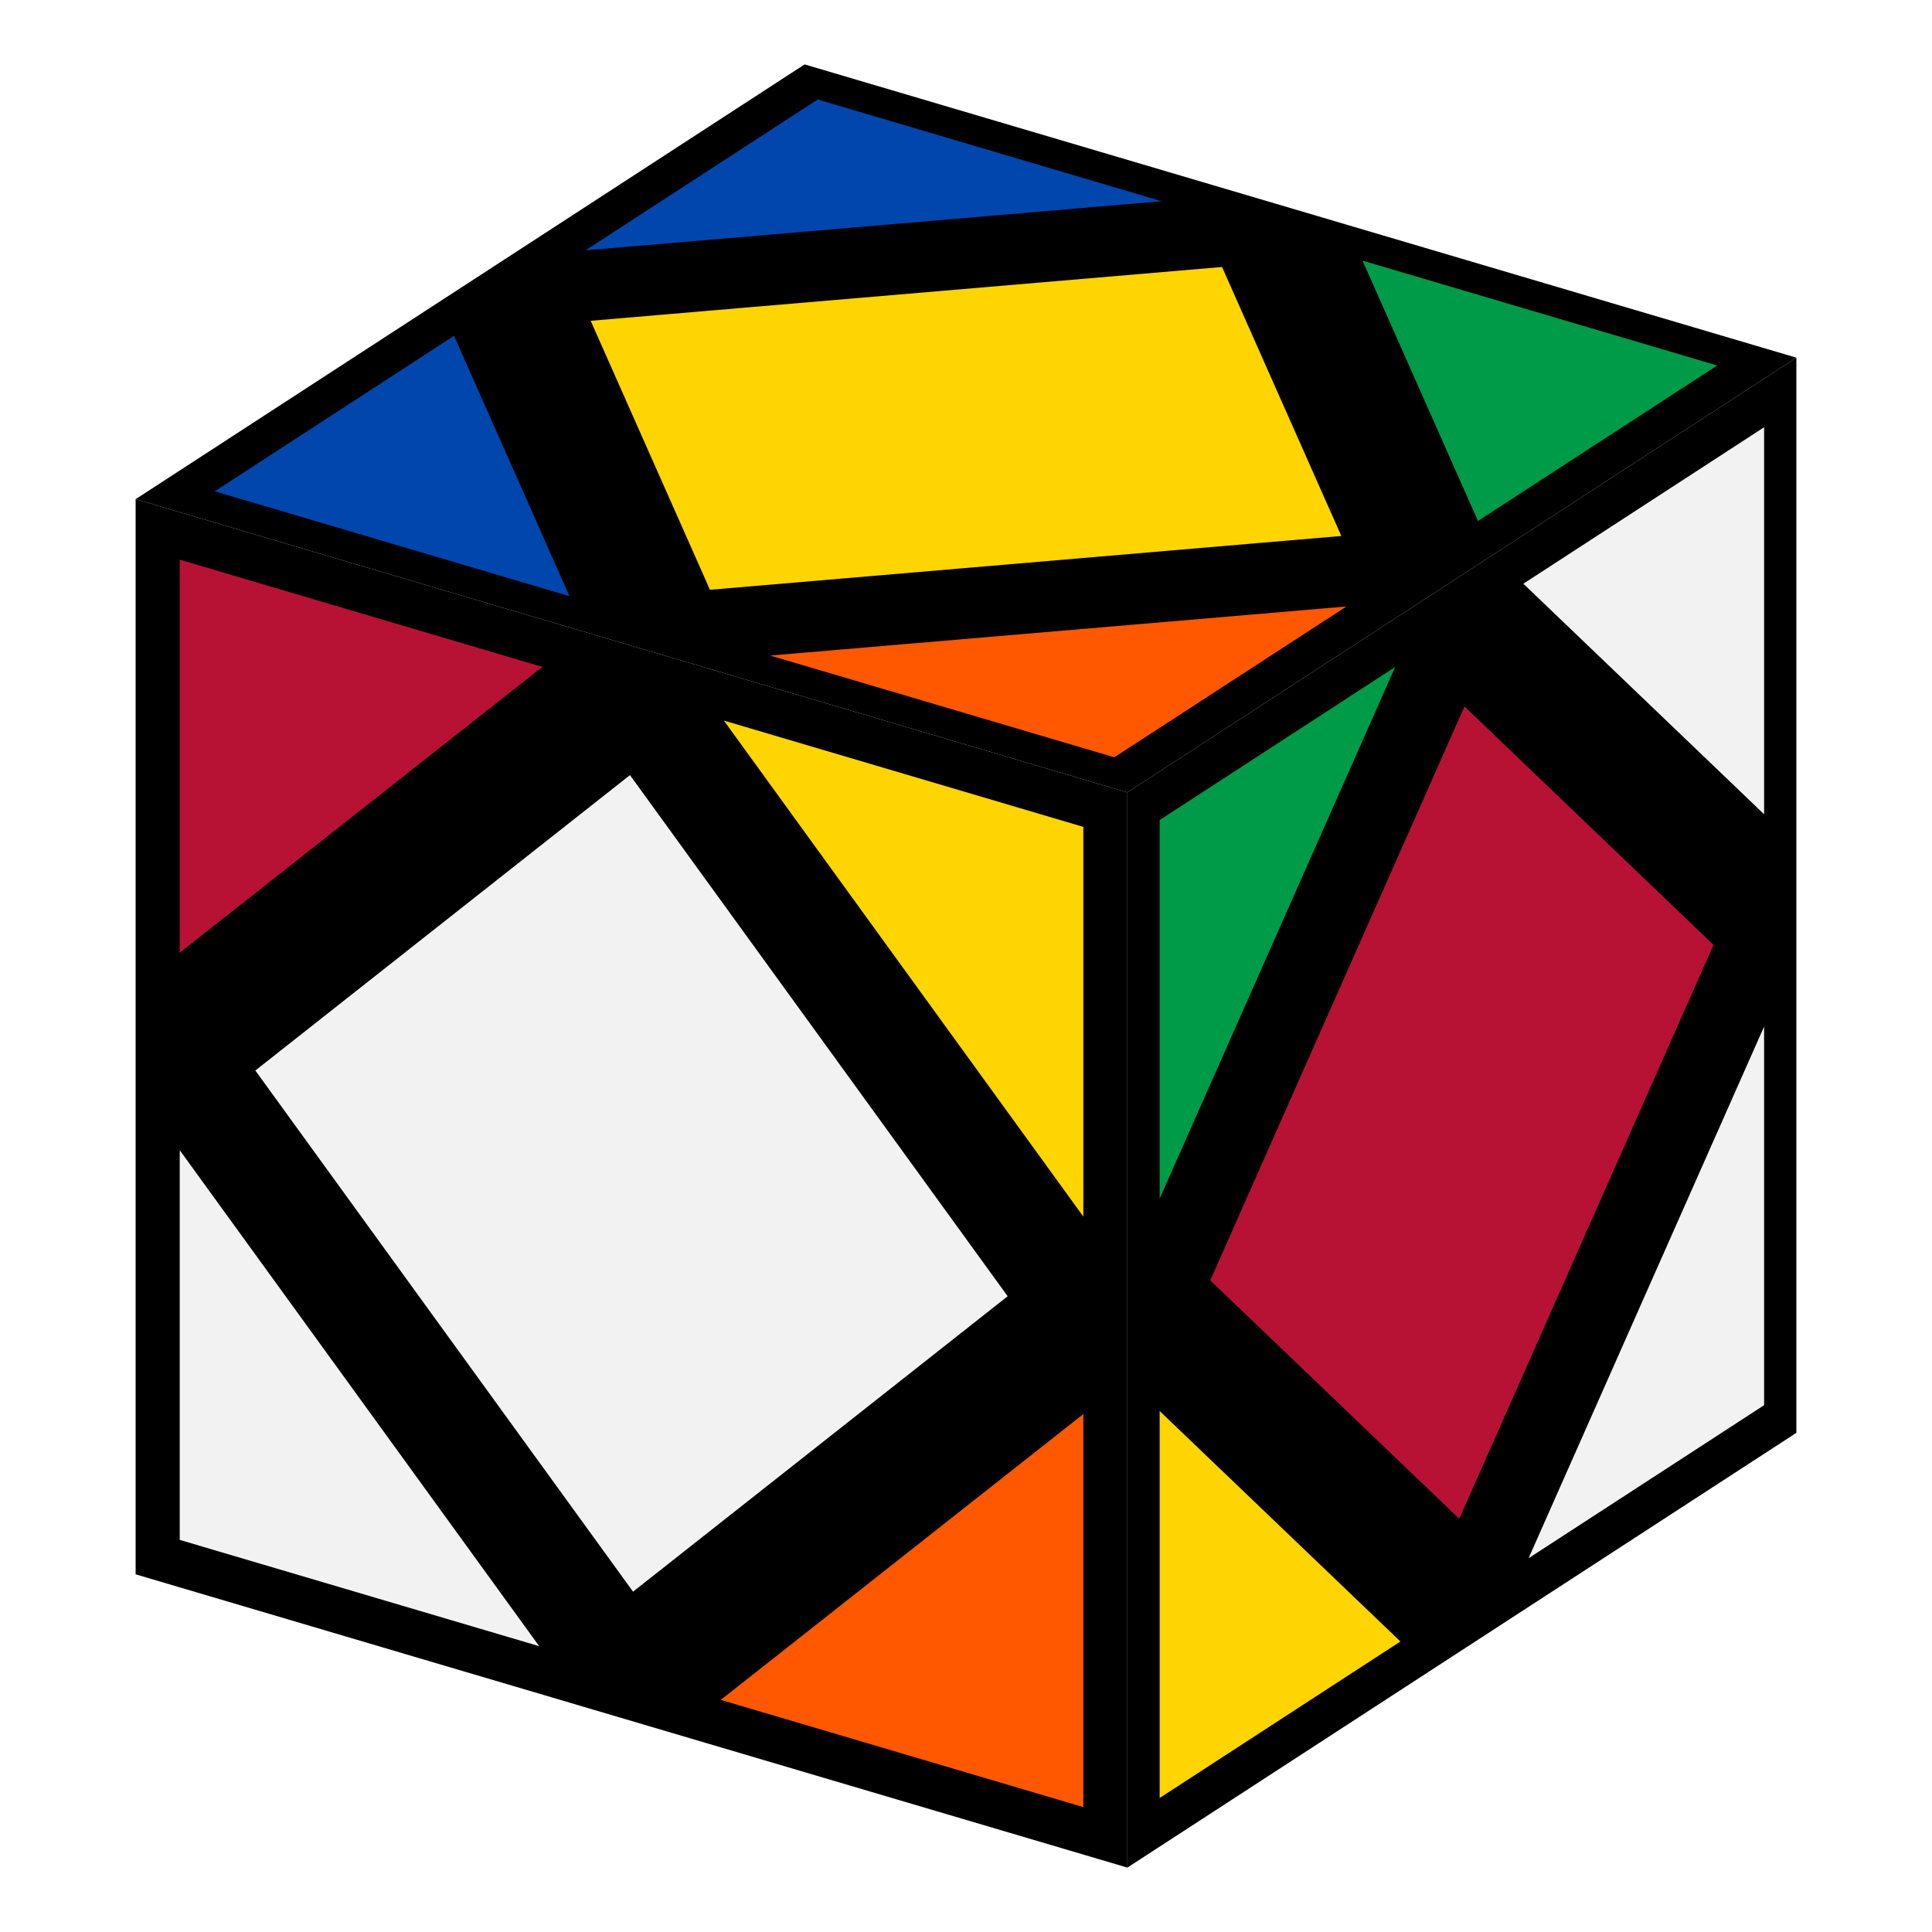
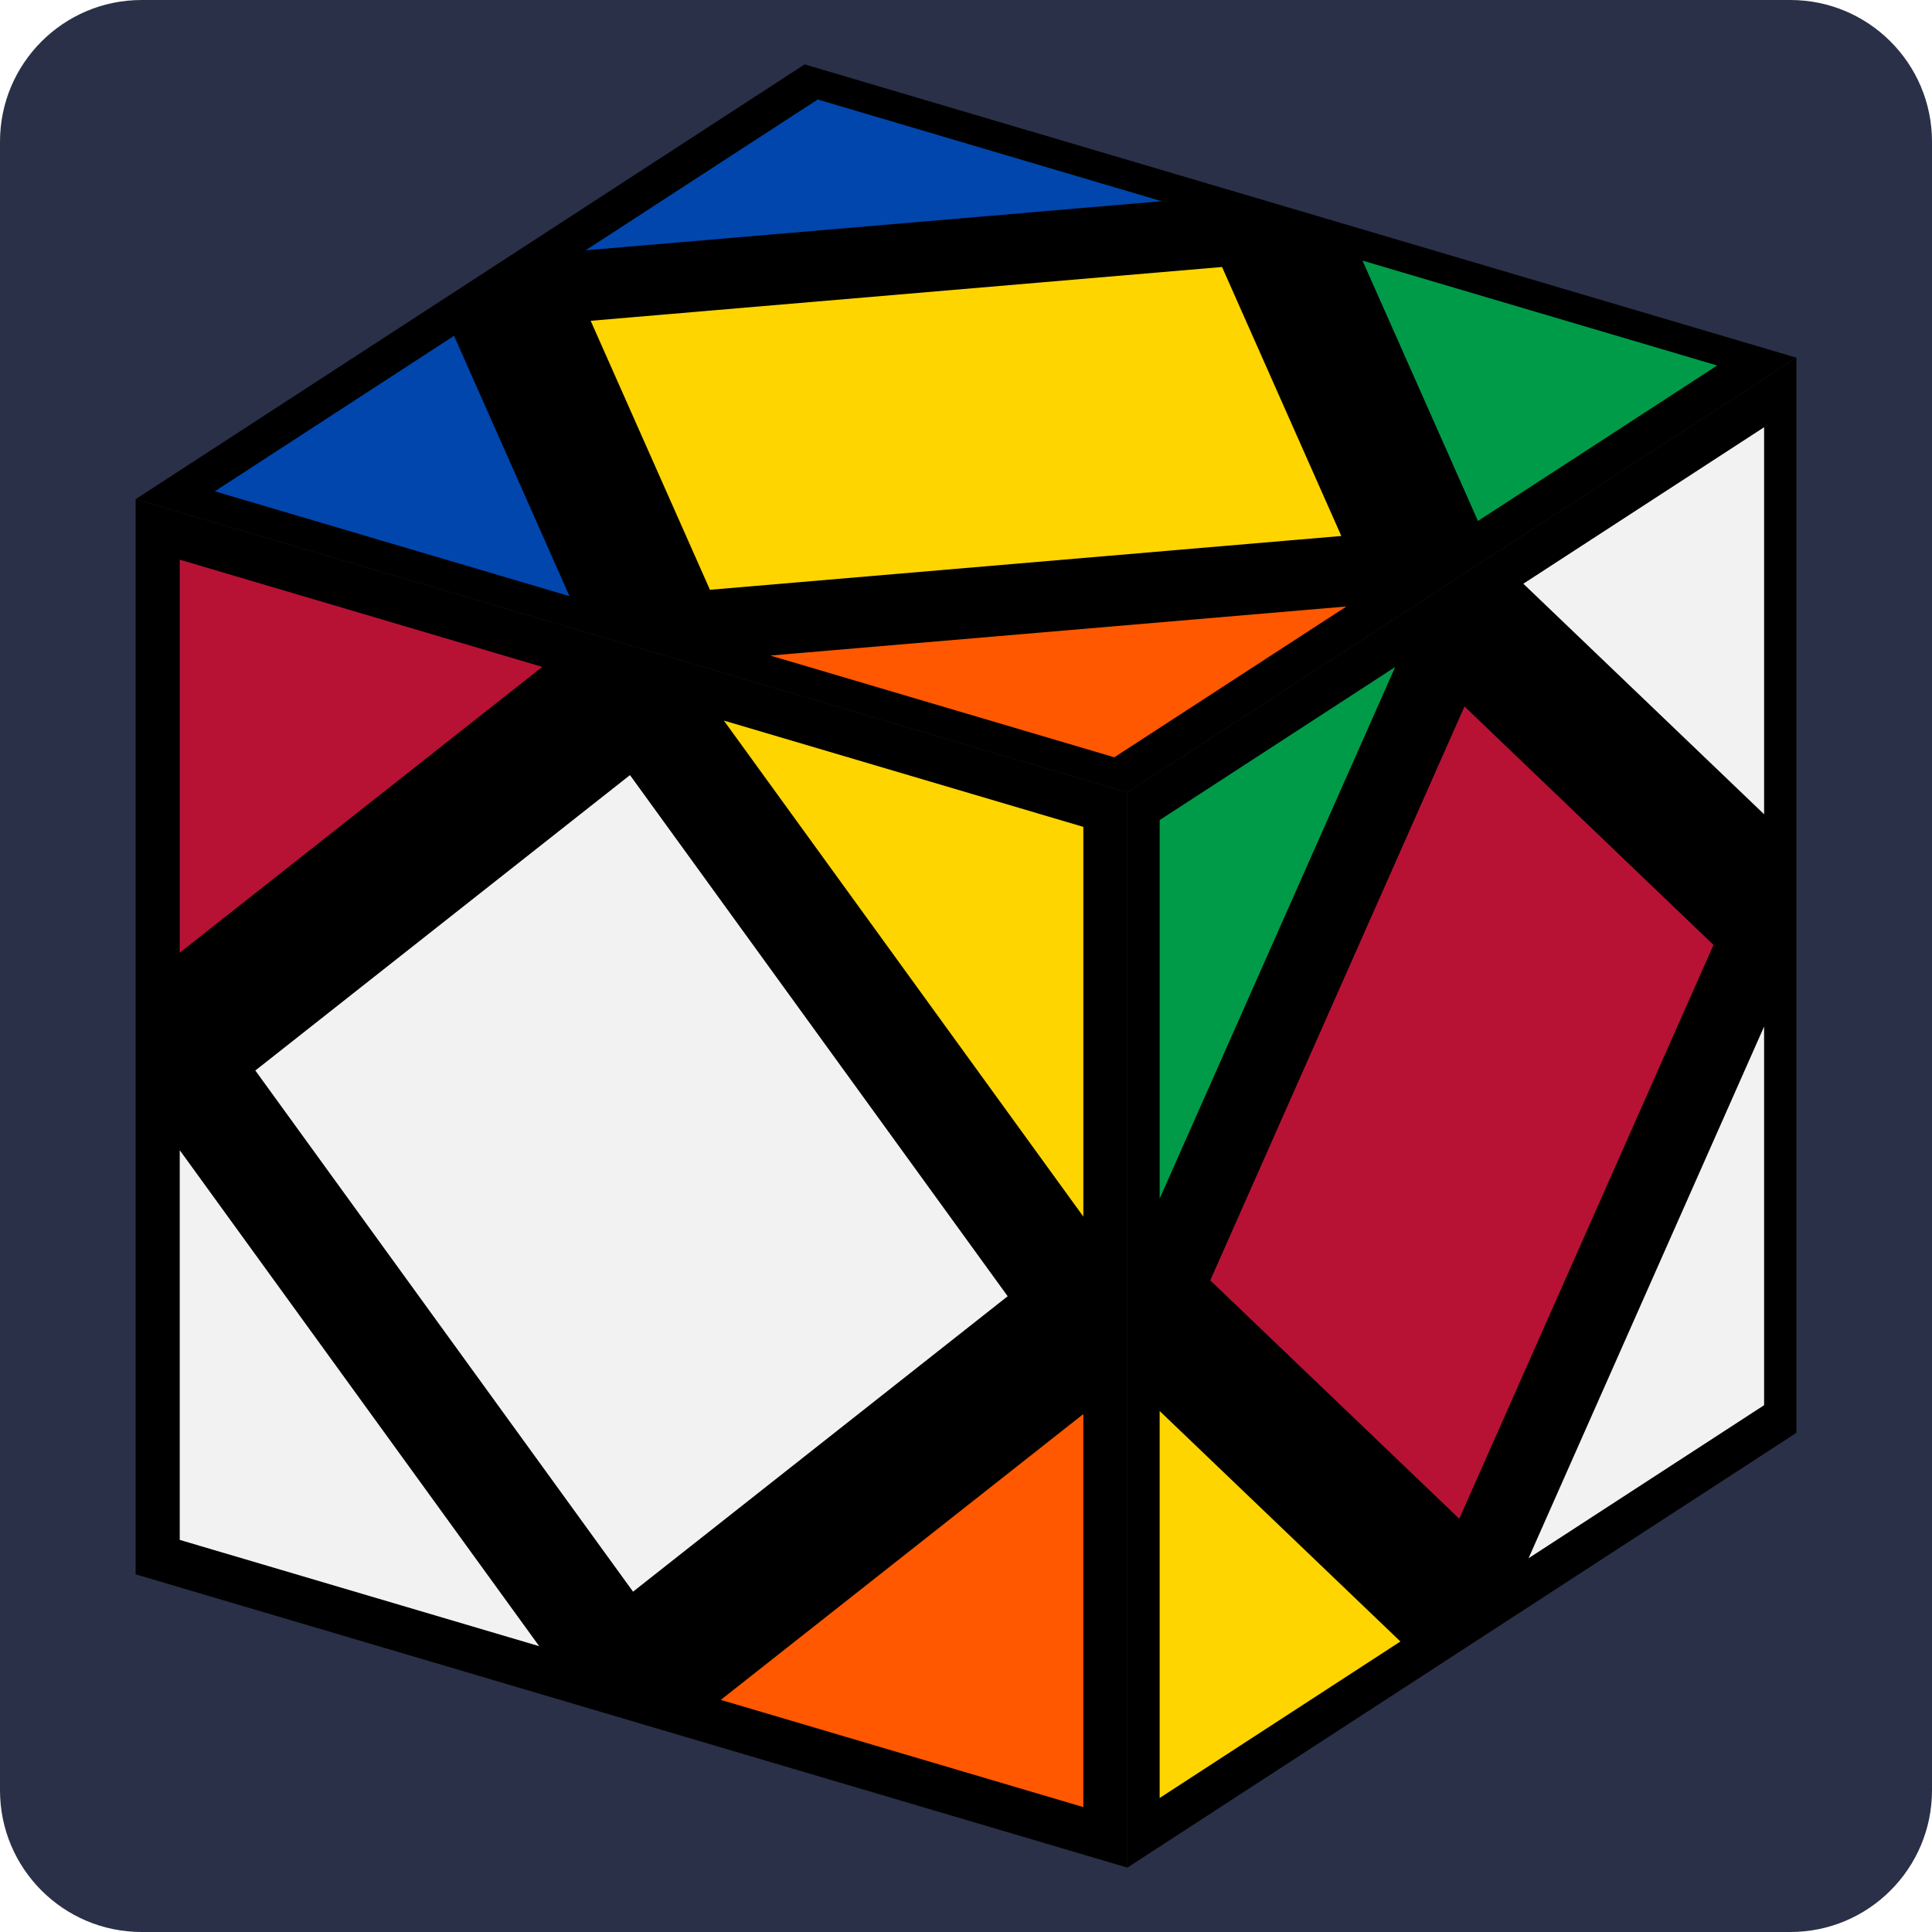
<svg xmlns="http://www.w3.org/2000/svg" viewBox="0 0 300 300" role="img" aria-label="Sarah Adv · Sledge y2 z' Sledge y2 Sledge z' case, Skewb">
+   <rect x="0" y="0" width="300" height="300" rx="22" fill="#2a3048" />
  <path d="M278.94 55.54L175.06 123.04L21.06 77.51L124.94 10.00Z" fill="#000000" />
  <path d="M175.06 290.00L175.06 123.04L21.06 77.51L21.06 244.46Z" fill="#000000" />
  <path d="M175.06 290.00L175.06 123.04L278.94 55.54L278.94 222.49Z" fill="#000000" />
  <path d="M126.78 14.14L86.26 40.47L186.83 31.90Z" fill="#0046ad" stroke="#000000" stroke-width="2.4" stroke-linejoin="round" />
  <path d="M275.13 218.85L275.13 153.73L234.62 245.17Z" fill="#f2f2f2" stroke="#000000" stroke-width="2.4" stroke-linejoin="round" />
  <path d="M26.71 240.01L86.77 257.77L26.71 174.90Z" fill="#f2f2f2" stroke="#000000" stroke-width="2.4" stroke-linejoin="round" />
  <path d="M269.48 56.34L228.97 82.67L209.42 38.58Z" fill="#009b48" stroke="#000000" stroke-width="2.4" stroke-linejoin="round" />
  <path d="M275.13 64.13L234.62 90.46L275.13 129.25Z" fill="#f2f2f2" stroke="#000000" stroke-width="2.4" stroke-linejoin="round" />
  <path d="M210.06 84.28L109.49 92.85L89.94 48.76L190.51 40.19Z" fill="#ffd500" stroke="#000000" stroke-width="2.4" stroke-linejoin="round" />
  <path d="M186.49 199.10L227.00 107.65L267.51 146.44L227.00 237.88Z" fill="#b71234" stroke="#000000" stroke-width="2.4" stroke-linejoin="round" />
  <path d="M30.52 76.70L90.58 94.46L71.03 50.37Z" fill="#0046ad" stroke="#000000" stroke-width="2.4" stroke-linejoin="round" />
  <path d="M26.71 85.30L86.77 103.06L26.71 150.41Z" fill="#b71234" stroke="#000000" stroke-width="2.4" stroke-linejoin="round" />
  <path d="M178.87 281.40L178.87 216.29L219.38 255.07Z" fill="#ffd500" stroke="#000000" stroke-width="2.4" stroke-linejoin="round" />
  <path d="M158.12 201.51L98.06 118.64L38.00 166.00L98.06 248.87Z" fill="#f2f2f2" stroke="#000000" stroke-width="2.4" stroke-linejoin="round" />
  <path d="M169.42 282.21L169.42 217.10L109.36 264.45Z" fill="#ff5800" stroke="#000000" stroke-width="2.4" stroke-linejoin="round" />
  <path d="M173.22 118.90L113.17 101.14L213.74 92.57Z" fill="#ff5800" stroke="#000000" stroke-width="2.4" stroke-linejoin="round" />
  <path d="M178.87 126.69L219.38 100.36L178.87 191.80Z" fill="#009b48" stroke="#000000" stroke-width="2.4" stroke-linejoin="round" />
  <path d="M169.42 127.50L169.42 192.61L109.36 109.74Z" fill="#ffd500" stroke="#000000" stroke-width="2.4" stroke-linejoin="round" />
</svg>
